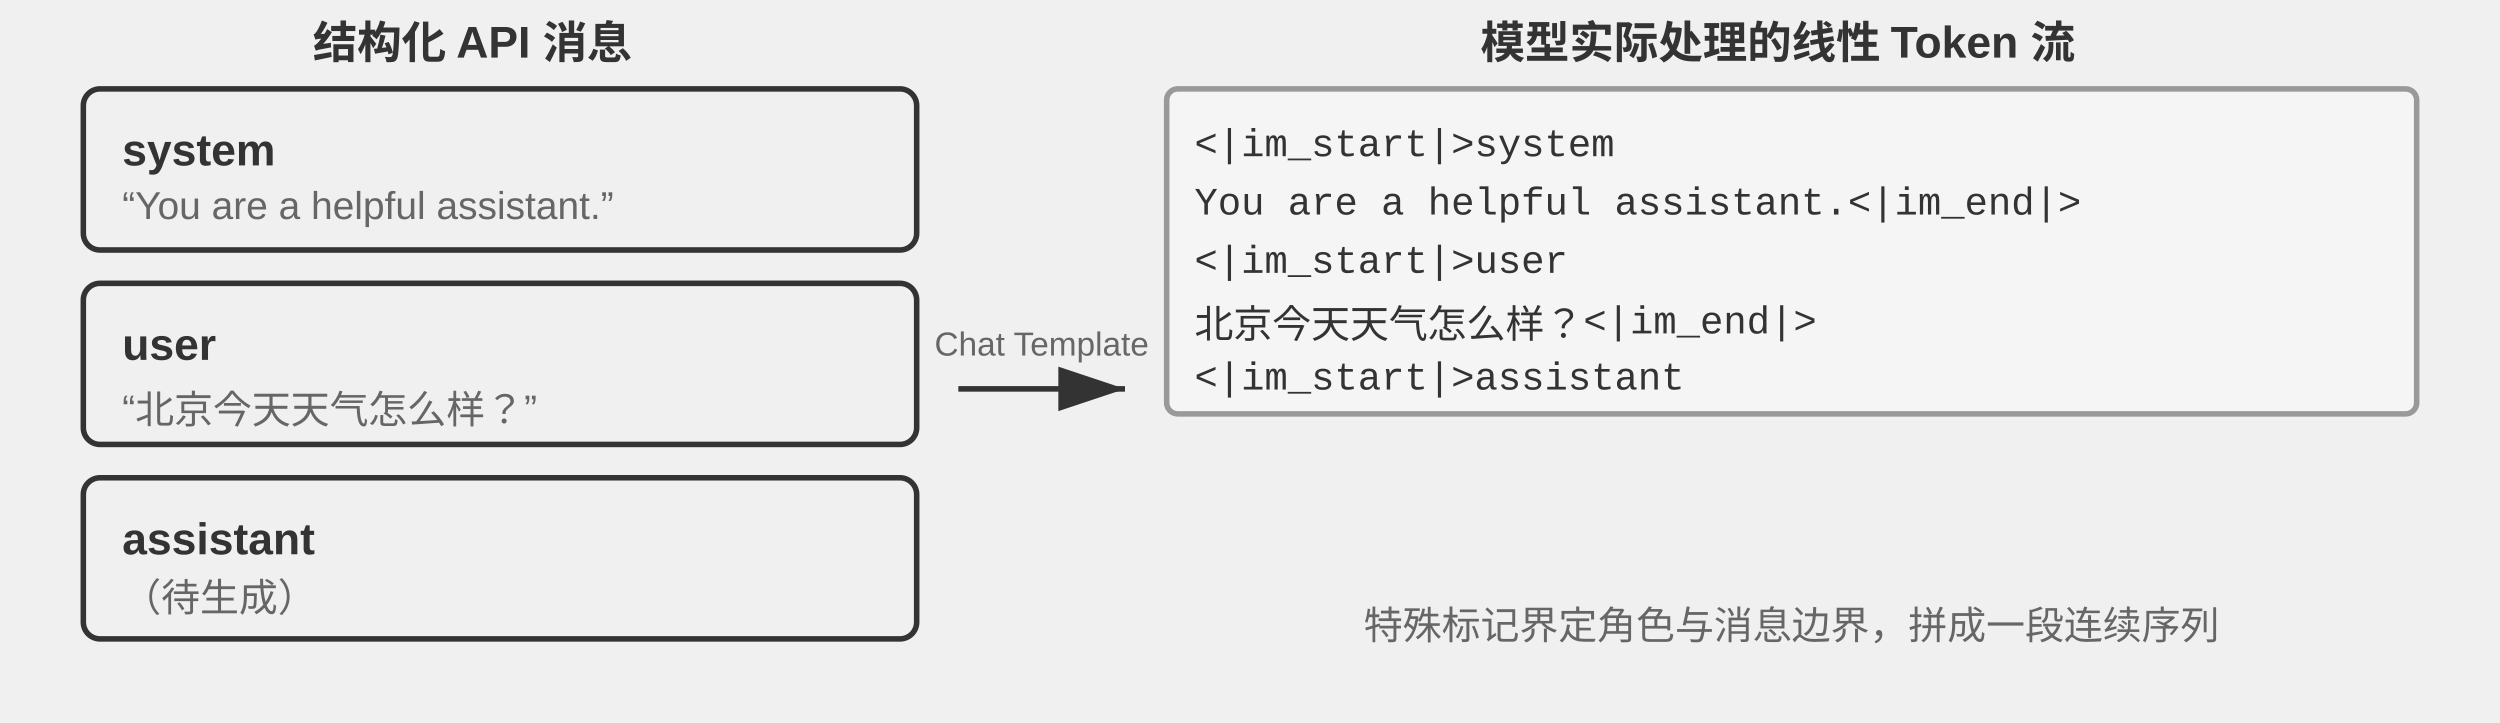
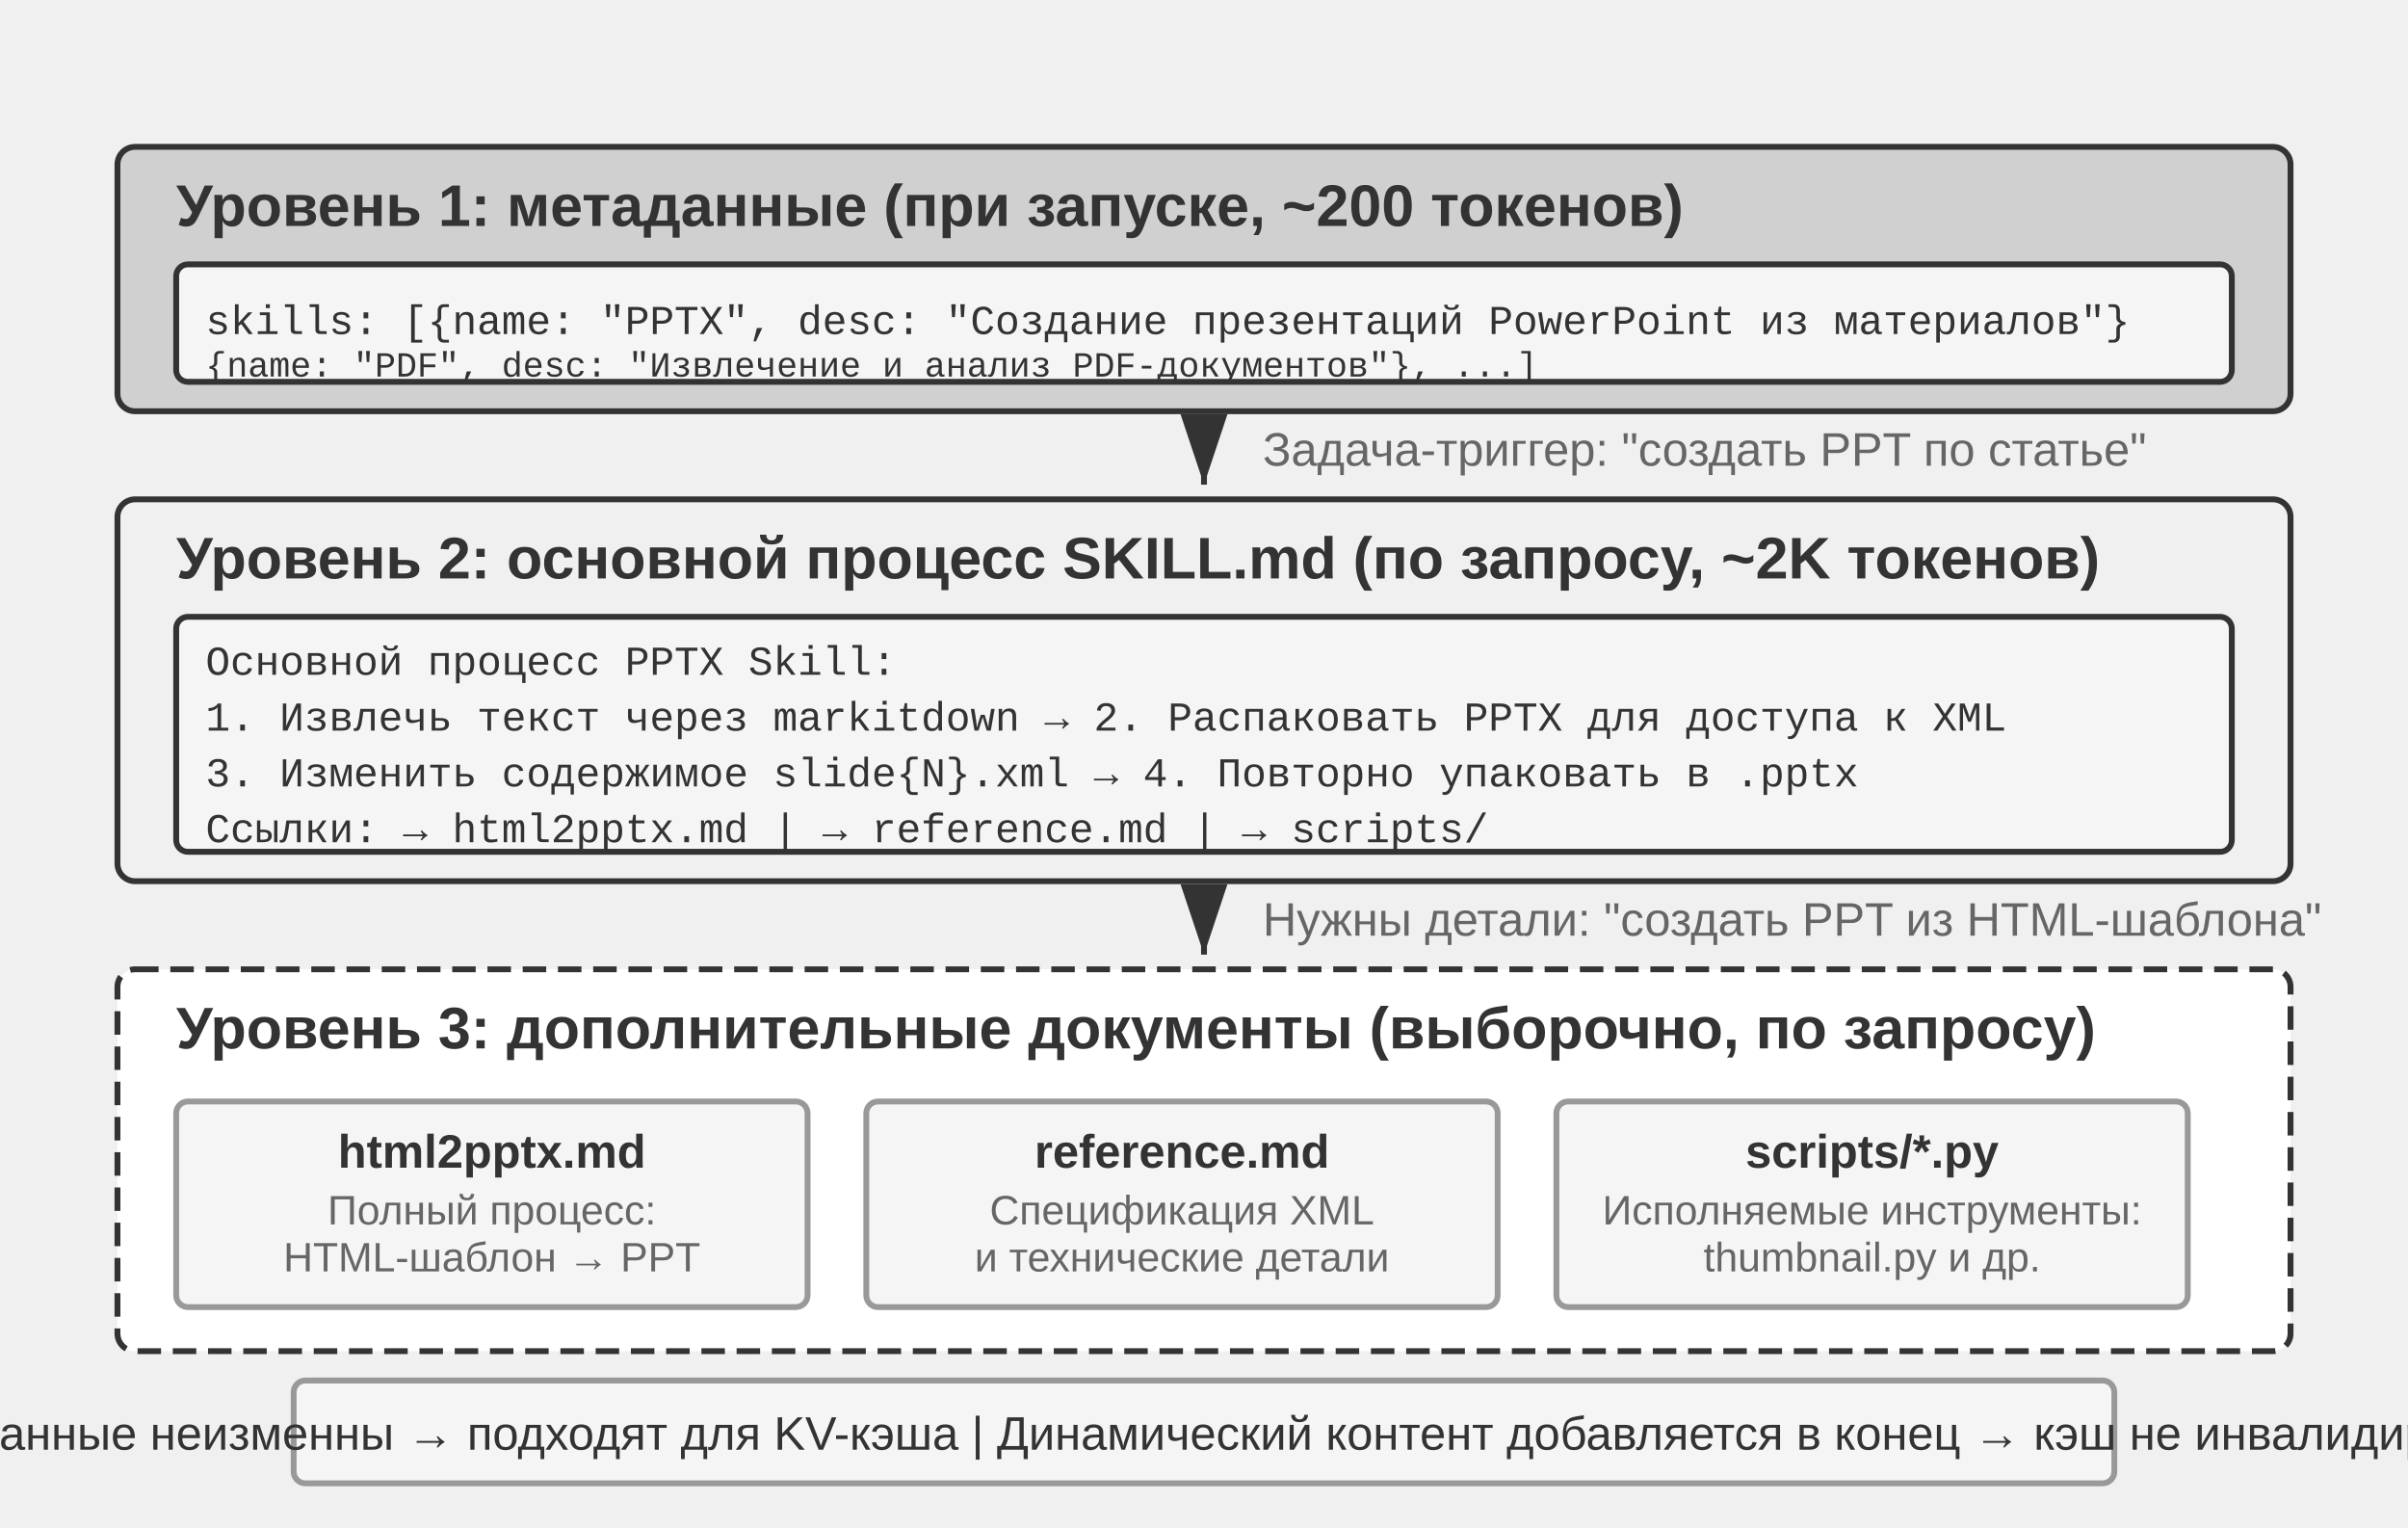
- <svg xmlns="http://www.w3.org/2000/svg" viewBox="0 30 900 260" width="900" height="260" style="background:#ffffff">
+ <svg xmlns="http://www.w3.org/2000/svg" viewBox="0 20 820 520" width="820" height="520" style="background:#ffffff">
  <defs>
    <marker id="ah" markerWidth="12" markerHeight="8" refX="12" refY="4" orient="auto">
      <polygon points="0 0, 12 4, 0 8" fill="#333333" />
    </marker>
    <marker id="ah-light" markerWidth="12" markerHeight="8" refX="12" refY="4" orient="auto">
      <polygon points="0 0, 12 4, 0 8" fill="#999999" />
    </marker>
  </defs>
-   <text x="170" y="44" font-family="Arial, 'Helvetica Neue', Helvetica, 'PingFang SC', 'Microsoft YaHei', sans-serif" font-size="16" fill="#333333" text-anchor="middle" dominant-baseline="central" font-weight="bold">结构化 API 消息</text>
-   <rect x="30" y="62" width="300" height="58" rx="6" fill="#f0f0f0" stroke="#333333" stroke-width="2" />
-   <text x="44" y="84" font-family="Arial, 'Helvetica Neue', Helvetica, 'PingFang SC', 'Microsoft YaHei', sans-serif" font-size="16" fill="#333333" text-anchor="start" dominant-baseline="central" font-weight="bold">system</text>
-   <text x="44" y="104" font-family="Arial, 'Helvetica Neue', Helvetica, 'PingFang SC', 'Microsoft YaHei', sans-serif" font-size="14" fill="#666666" text-anchor="start" dominant-baseline="central" font-weight="normal">“You are a helpful assistant.”</text>
-   <rect x="30" y="132" width="300" height="58" rx="6" fill="#f0f0f0" stroke="#333333" stroke-width="2" />
-   <text x="44" y="154" font-family="Arial, 'Helvetica Neue', Helvetica, 'PingFang SC', 'Microsoft YaHei', sans-serif" font-size="16" fill="#333333" text-anchor="start" dominant-baseline="central" font-weight="bold">user</text>
-   <text x="44" y="174" font-family="Arial, 'Helvetica Neue', Helvetica, 'PingFang SC', 'Microsoft YaHei', sans-serif" font-size="14" fill="#666666" text-anchor="start" dominant-baseline="central" font-weight="normal">“北京今天天气怎么样？”</text>
-   <rect x="30" y="202" width="300" height="58" rx="6" fill="#f0f0f0" stroke="#333333" stroke-width="2" />
-   <text x="44" y="224" font-family="Arial, 'Helvetica Neue', Helvetica, 'PingFang SC', 'Microsoft YaHei', sans-serif" font-size="16" fill="#333333" text-anchor="start" dominant-baseline="central" font-weight="bold">assistant</text>
-   <text x="44" y="244" font-family="Arial, 'Helvetica Neue', Helvetica, 'PingFang SC', 'Microsoft YaHei', sans-serif" font-size="14" fill="#666666" text-anchor="start" dominant-baseline="central" font-weight="normal">（待生成）</text>
-   <line x1="345" y1="170" x2="405" y2="170" stroke="#333333" stroke-width="2" marker-end="url(#ah)" />
-   <text x="375.0" y="158.0" font-family="Arial, 'Helvetica Neue', Helvetica, 'PingFang SC', 'Microsoft YaHei', sans-serif" font-size="12" fill="#666666" text-anchor="middle">Chat Template</text>
-   <text x="640" y="44" font-family="Arial, 'Helvetica Neue', Helvetica, 'PingFang SC', 'Microsoft YaHei', sans-serif" font-size="16" fill="#333333" text-anchor="middle" dominant-baseline="central" font-weight="bold">模型实际处理的线性 Token 流</text>
-   <rect x="420" y="62" width="450" height="117.0" rx="4" fill="#f5f5f5" stroke="#999999" stroke-width="2" />
-   <text x="430" y="82.5" font-family="'Courier New', Courier, monospace" font-size="14" fill="#333333" text-anchor="start" dominant-baseline="central">&lt;|im_start|&gt;system</text>
-   <text x="430" y="103.5" font-family="'Courier New', Courier, monospace" font-size="14" fill="#333333" text-anchor="start" dominant-baseline="central">You are a helpful assistant.&lt;|im_end|&gt;</text>
-   <text x="430" y="124.5" font-family="'Courier New', Courier, monospace" font-size="14" fill="#333333" text-anchor="start" dominant-baseline="central">&lt;|im_start|&gt;user</text>
-   <text x="430" y="145.5" font-family="'Courier New', Courier, monospace" font-size="14" fill="#333333" text-anchor="start" dominant-baseline="central">北京今天天气怎么样？&lt;|im_end|&gt;</text>
-   <text x="430" y="166.5" font-family="'Courier New', Courier, monospace" font-size="14" fill="#333333" text-anchor="start" dominant-baseline="central">&lt;|im_start|&gt;assistant</text>
-   <text x="645" y="254" font-family="Arial, 'Helvetica Neue', Helvetica, 'PingFang SC', 'Microsoft YaHei', sans-serif" font-size="14" fill="#666666" text-anchor="middle" dominant-baseline="central" font-weight="normal">特殊标记界定角色与消息边界，拼成一段连续序列</text>
+   <rect x="40" y="70" width="740" height="90" rx="6" fill="#d0d0d0" stroke="#333333" stroke-width="2" />
+   <text x="60" y="90" font-family="Arial, 'Helvetica Neue', Helvetica, 'PingFang SC', 'Microsoft YaHei', sans-serif" font-size="20" fill="#333333" text-anchor="start" dominant-baseline="central" font-weight="bold">Уровень 1: метаданные (при запуске, ~200 токенов)</text>
+   <rect x="60" y="110" width="700" height="40" rx="4" fill="#f5f5f5" stroke="#333333" stroke-width="2" />
+   <text x="70" y="130" font-family="'Courier New', Courier, monospace" font-size="14" fill="#333333" text-anchor="start" dominant-baseline="central">skills: [{name: "PPTX", desc: "Создание презентаций PowerPoint из материалов"}</text>
+   <text x="70" y="145" font-family="'Courier New', Courier, monospace" font-size="12" fill="#333333" text-anchor="start" dominant-baseline="central">        {name: "PDF",  desc: "Извлечение и анализ PDF-документов"}, ...]</text>
+   <line x1="410" y1="162" x2="410" y2="185" stroke="#333333" stroke-width="2" marker-end="url(#ah)" />
+   <text x="430" y="173" font-family="Arial, 'Helvetica Neue', Helvetica, 'PingFang SC', 'Microsoft YaHei', sans-serif" font-size="16" fill="#666666" text-anchor="start" dominant-baseline="central" font-weight="normal">Задача-триггер: "создать PPT по статье"</text>
+   <rect x="40" y="190" width="740" height="130" rx="6" fill="#f0f0f0" stroke="#333333" stroke-width="2" />
+   <text x="60" y="210" font-family="Arial, 'Helvetica Neue', Helvetica, 'PingFang SC', 'Microsoft YaHei', sans-serif" font-size="20" fill="#333333" text-anchor="start" dominant-baseline="central" font-weight="bold" textLength="714.0" lengthAdjust="spacingAndGlyphs">Уровень 2: основной процесс SKILL.md (по запросу, ~2K токенов)</text>
+   <rect x="60" y="230" width="700" height="80" rx="4" fill="#f5f5f5" stroke="#333333" stroke-width="2" />
+   <text x="70" y="246" font-family="'Courier New', Courier, monospace" font-size="14" fill="#333333" text-anchor="start" dominant-baseline="central">Основной процесс PPTX Skill:</text>
+   <text x="70" y="265" font-family="'Courier New', Courier, monospace" font-size="14" fill="#333333" text-anchor="start" dominant-baseline="central">1. Извлечь текст через markitdown → 2. Распаковать PPTX для доступа к XML</text>
+   <text x="70" y="284" font-family="'Courier New', Courier, monospace" font-size="14" fill="#333333" text-anchor="start" dominant-baseline="central">3. Изменить содержимое slide{N}.xml → 4. Повторно упаковать в .pptx</text>
+   <text x="70" y="303" font-family="'Courier New', Courier, monospace" font-size="14" fill="#333333" text-anchor="start" dominant-baseline="central">Ссылки: → html2pptx.md | → reference.md | → scripts/</text>
+   <line x1="410" y1="322" x2="410" y2="345" stroke="#333333" stroke-width="2" marker-end="url(#ah)" />
+   <text x="430" y="333" font-family="Arial, 'Helvetica Neue', Helvetica, 'PingFang SC', 'Microsoft YaHei', sans-serif" font-size="16" fill="#666666" text-anchor="start" dominant-baseline="central" font-weight="normal" textLength="384.0" lengthAdjust="spacingAndGlyphs">Нужны детали: "создать PPT из HTML-шаблона"</text>
+   <rect x="40" y="350" width="740" height="130" rx="6" fill="#ffffff" stroke="#333333" stroke-width="2" stroke-dasharray="8,4" />
+   <text x="60" y="370" font-family="Arial, 'Helvetica Neue', Helvetica, 'PingFang SC', 'Microsoft YaHei', sans-serif" font-size="20" fill="#333333" text-anchor="start" dominant-baseline="central" font-weight="bold">Уровень 3: дополнительные документы (выборочно, по запросу)</text>
+   <rect x="60" y="395" width="215" height="70" rx="4" fill="#f5f5f5" stroke="#999999" stroke-width="2" />
+   <text x="167.5" y="412" font-family="Arial, 'Helvetica Neue', Helvetica, 'PingFang SC', 'Microsoft YaHei', sans-serif" font-size="16" fill="#333333" text-anchor="middle" dominant-baseline="central" font-weight="bold">html2pptx.md</text>
+   <text x="167.5" y="432" font-family="Arial, 'Helvetica Neue', Helvetica, 'PingFang SC', 'Microsoft YaHei', sans-serif" font-size="14" fill="#666666" text-anchor="middle" dominant-baseline="central" font-weight="normal">Полный процесс:</text>
+   <text x="167.5" y="448" font-family="Arial, 'Helvetica Neue', Helvetica, 'PingFang SC', 'Microsoft YaHei', sans-serif" font-size="14" fill="#666666" text-anchor="middle" dominant-baseline="central" font-weight="normal">HTML-шаблон → PPT</text>
+   <rect x="295" y="395" width="215" height="70" rx="4" fill="#f5f5f5" stroke="#999999" stroke-width="2" />
+   <text x="402.5" y="412" font-family="Arial, 'Helvetica Neue', Helvetica, 'PingFang SC', 'Microsoft YaHei', sans-serif" font-size="16" fill="#333333" text-anchor="middle" dominant-baseline="central" font-weight="bold">reference.md</text>
+   <text x="402.5" y="432" font-family="Arial, 'Helvetica Neue', Helvetica, 'PingFang SC', 'Microsoft YaHei', sans-serif" font-size="14" fill="#666666" text-anchor="middle" dominant-baseline="central" font-weight="normal">Спецификация XML</text>
+   <text x="402.5" y="448" font-family="Arial, 'Helvetica Neue', Helvetica, 'PingFang SC', 'Microsoft YaHei', sans-serif" font-size="14" fill="#666666" text-anchor="middle" dominant-baseline="central" font-weight="normal">и технические детали</text>
+   <rect x="530" y="395" width="215" height="70" rx="4" fill="#f5f5f5" stroke="#999999" stroke-width="2" />
+   <text x="637.5" y="412" font-family="Arial, 'Helvetica Neue', Helvetica, 'PingFang SC', 'Microsoft YaHei', sans-serif" font-size="16" fill="#333333" text-anchor="middle" dominant-baseline="central" font-weight="bold">scripts/*.py</text>
+   <text x="637.5" y="432" font-family="Arial, 'Helvetica Neue', Helvetica, 'PingFang SC', 'Microsoft YaHei', sans-serif" font-size="14" fill="#666666" text-anchor="middle" dominant-baseline="central" font-weight="normal">Исполняемые инструменты:</text>
+   <text x="637.5" y="448" font-family="Arial, 'Helvetica Neue', Helvetica, 'PingFang SC', 'Microsoft YaHei', sans-serif" font-size="14" fill="#666666" text-anchor="middle" dominant-baseline="central" font-weight="normal">thumbnail.py и др.</text>
+   <rect x="100" y="490" width="620" height="35" rx="4" fill="#f5f5f5" stroke="#999999" stroke-width="2" />
+   <text x="410" y="508" font-family="Arial, 'Helvetica Neue', Helvetica, 'PingFang SC', 'Microsoft YaHei', sans-serif" font-size="16" fill="#333333" text-anchor="middle" dominant-baseline="central" font-weight="normal" textLength="608.0" lengthAdjust="spacingAndGlyphs">Метаданные неизменны → подходят для KV-кэша | Динамический контент добавляется в конец → кэш не инвалидируется</text>
</svg>
